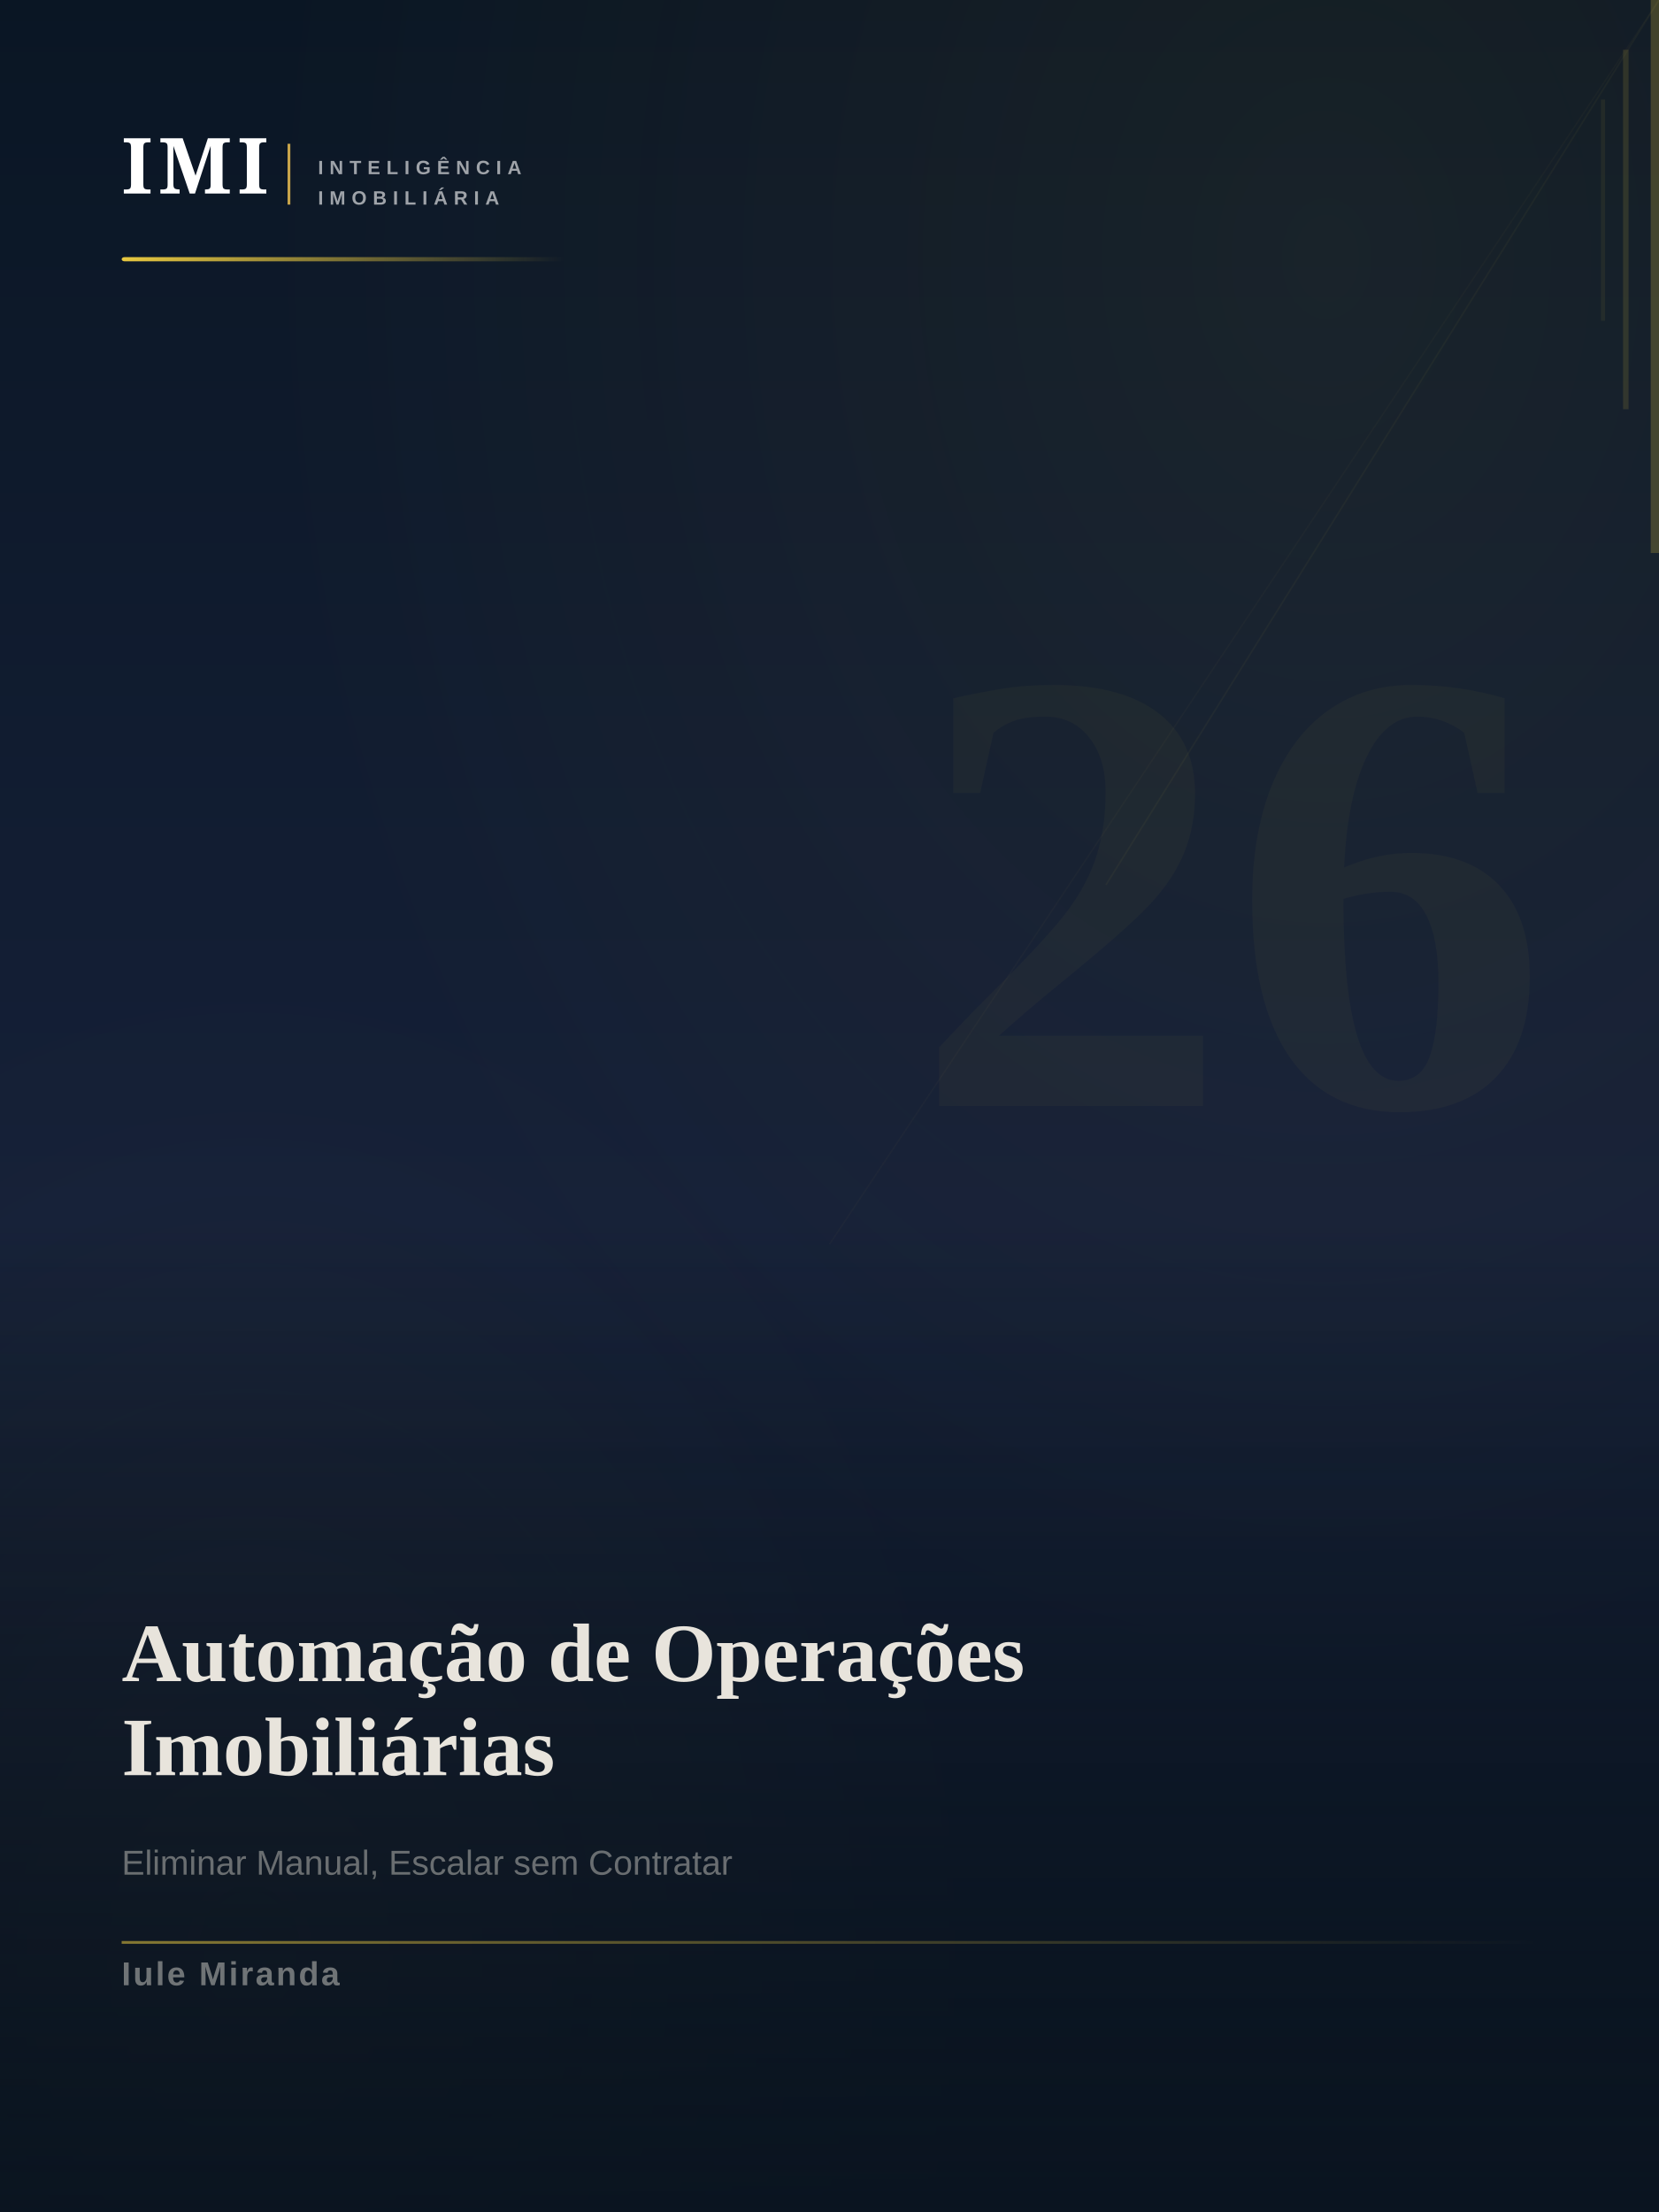
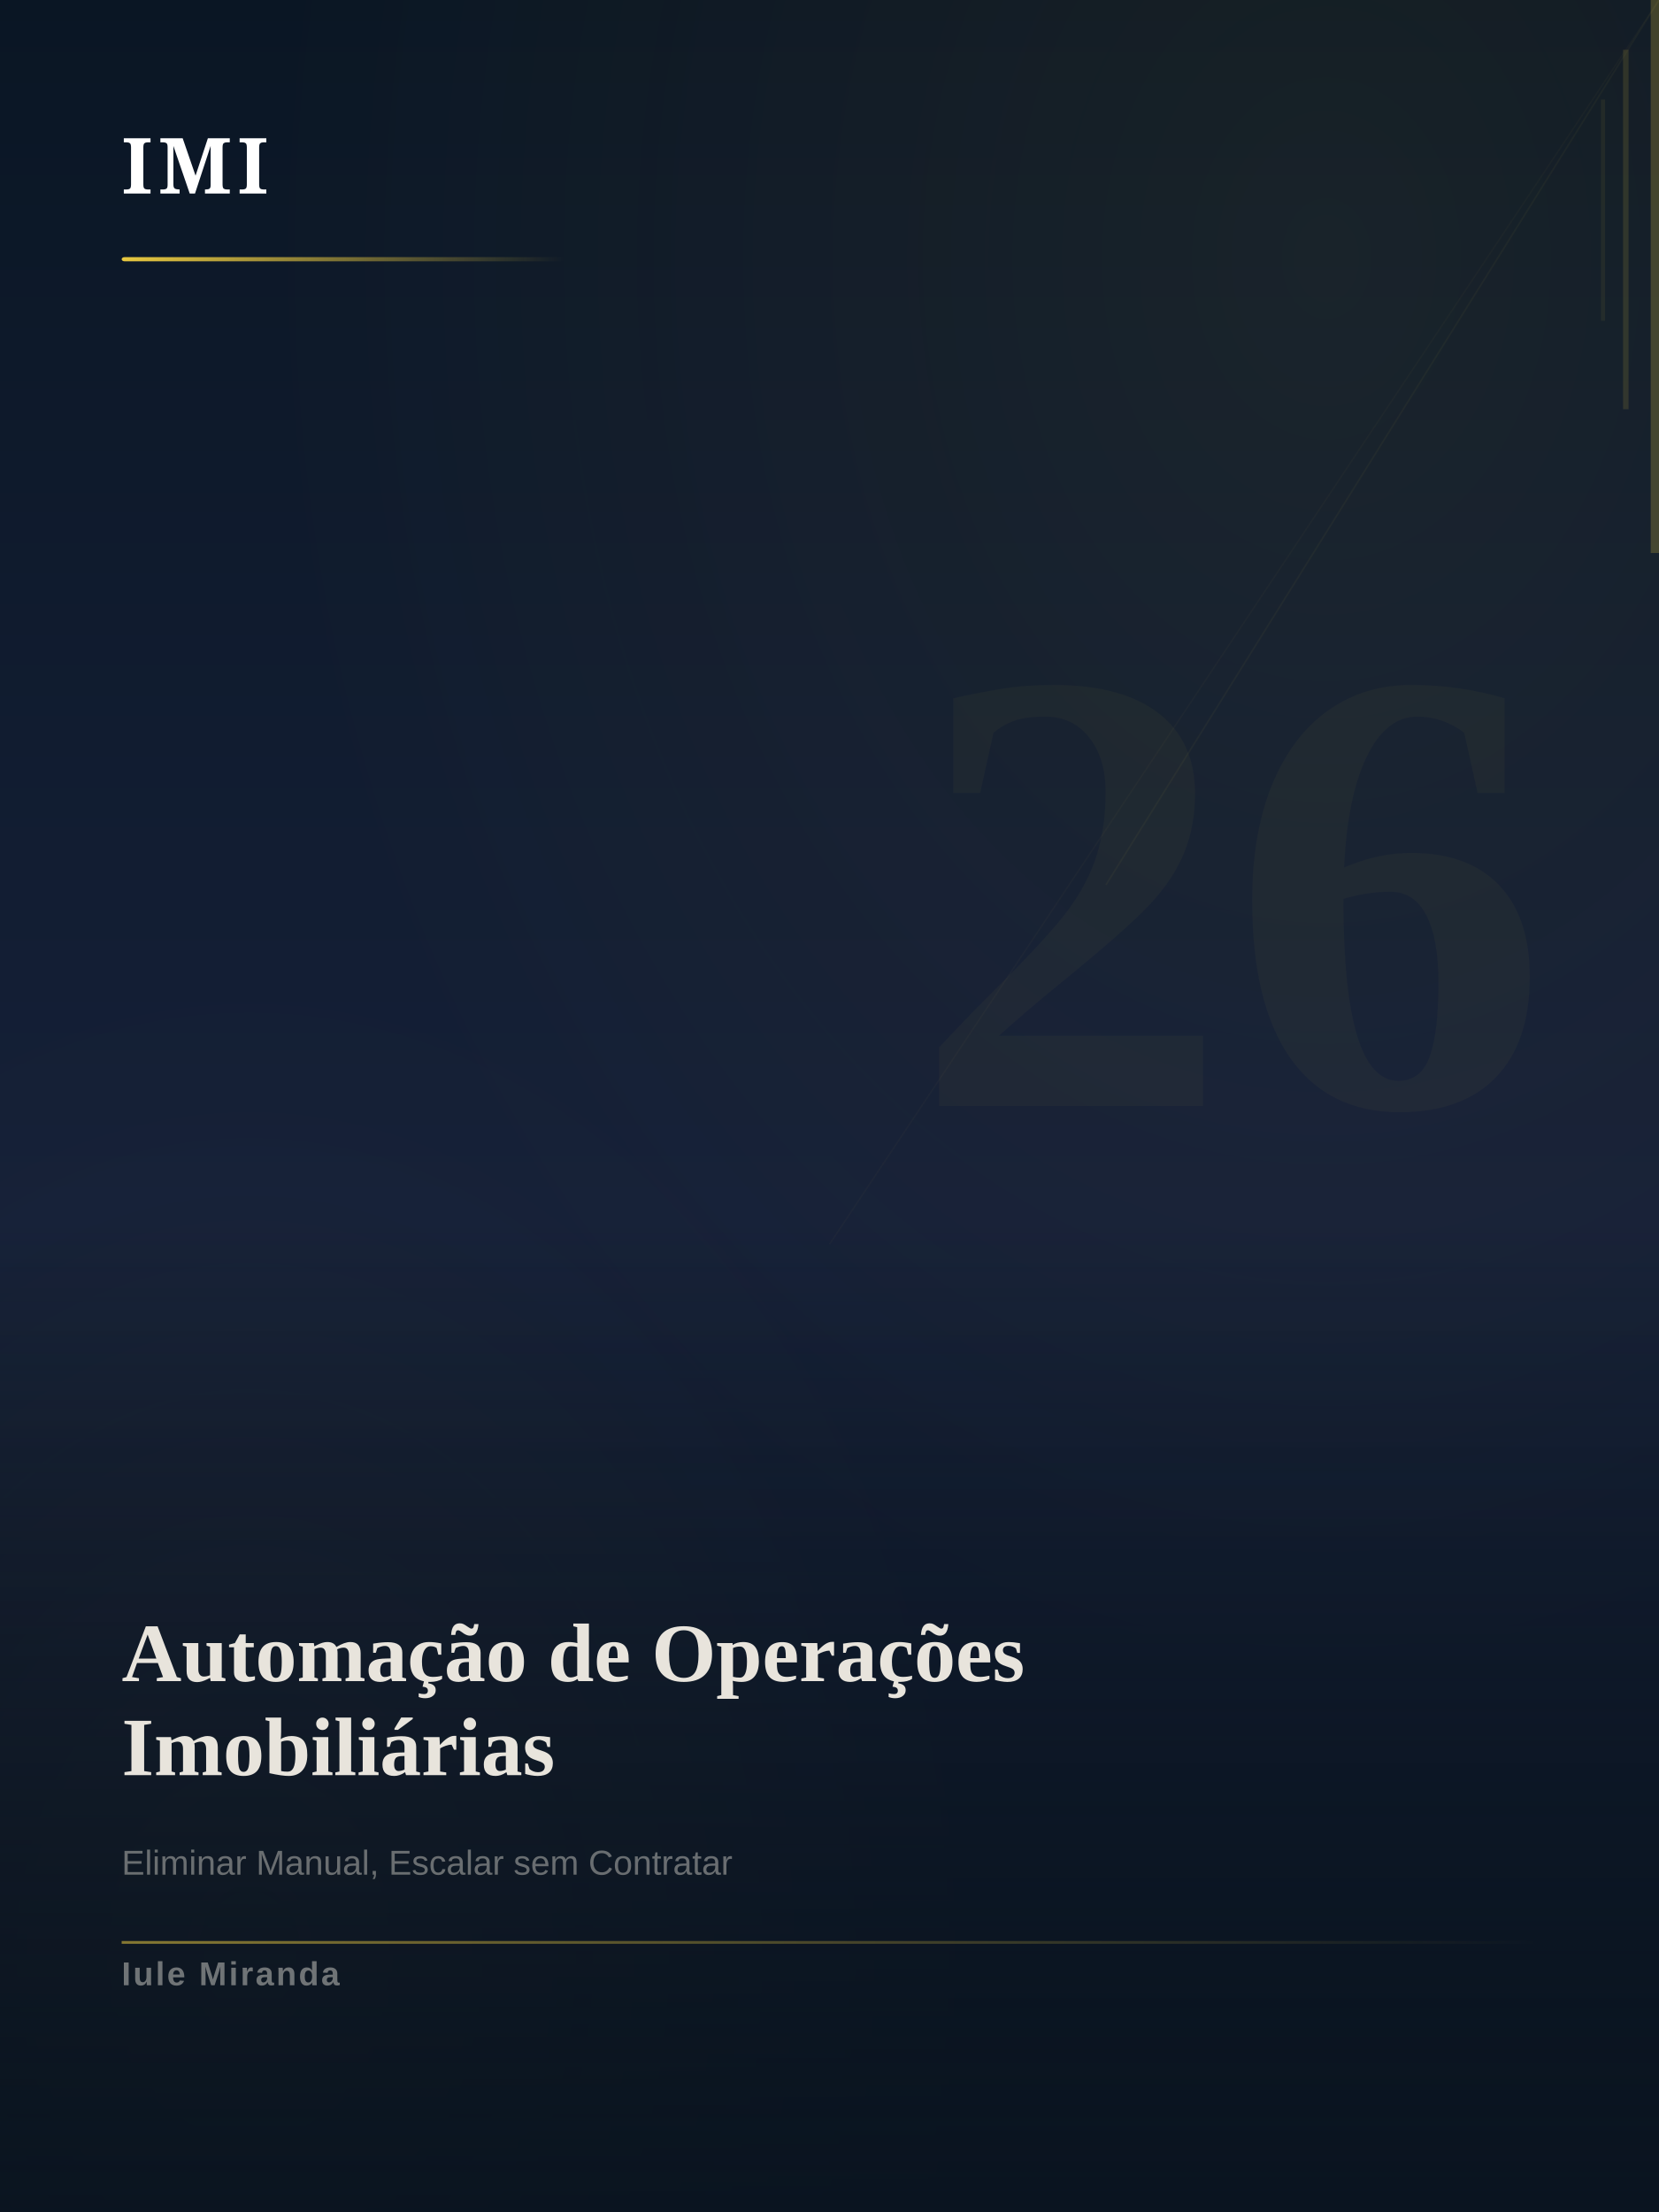
<svg xmlns="http://www.w3.org/2000/svg" width="600" height="800" viewBox="0 0 600 800">
  <defs>
    <linearGradient id="bg_livro_26_automacao_operacoes_imobiliarias" x1="0" y1="0" x2="0" y2="1">
      <stop offset="0%" stop-color="#0A1624" />
      <stop offset="55%" stop-color="#152038" />
      <stop offset="100%" stop-color="#0A1420" />
    </linearGradient>
    <linearGradient id="acc_livro_26_automacao_operacoes_imobiliarias" x1="0" y1="0" x2="1" y2="0">
      <stop offset="0%" stop-color="#E8C840" />
      <stop offset="100%" stop-color="#E8C840" stop-opacity="0" />
    </linearGradient>
    <linearGradient id="fade_livro_26_automacao_operacoes_imobiliarias" x1="0" y1="0.55" x2="0" y2="1">
      <stop offset="0%" stop-color="#0A1420" stop-opacity="0" />
      <stop offset="100%" stop-color="#0A1420" stop-opacity="0.92" />
    </linearGradient>
    <radialGradient id="glow_livro_26_automacao_operacoes_imobiliarias" cx="80%" cy="12%" r="65%">
      <stop offset="0%" stop-color="#E8C840" stop-opacity="0.06" />
      <stop offset="100%" stop-color="#E8C840" stop-opacity="0" />
    </radialGradient>
    <radialGradient id="glow2_livro_26_automacao_operacoes_imobiliarias" cx="15%" cy="88%" r="45%">
      <stop offset="0%" stop-color="#E8C840" stop-opacity="0.04" />
      <stop offset="100%" stop-color="#E8C840" stop-opacity="0" />
    </radialGradient>
  </defs>
  <rect width="600" height="800" fill="url(#bg_livro_26_automacao_operacoes_imobiliarias)" />
  <rect width="600" height="800" fill="url(#glow_livro_26_automacao_operacoes_imobiliarias)" />
  <rect width="600" height="800" fill="url(#glow2_livro_26_automacao_operacoes_imobiliarias)" />
  <rect x="597" y="0" width="3" height="200" fill="#E8C840" opacity="0.22" />
  <rect x="587" y="18" width="2" height="130" fill="#E8C840" opacity="0.13" />
  <rect x="579" y="36" width="1.5" height="80" fill="#E8C840" opacity="0.07" />
  <line x1="600" y1="0" x2="400" y2="320" stroke="#E8C840" stroke-width="0.6" opacity="0.04" />
  <line x1="600" y1="0" x2="300" y2="450" stroke="#E8C840" stroke-width="0.5" opacity="0.03" />
  <text x="560" y="400" font-family="Georgia, 'Times New Roman', serif" font-size="230" font-weight="700" fill="#E8C840" opacity="0.038" text-anchor="end" dominant-baseline="auto">26</text>
  <text x="44" y="70" font-family="'Playfair Display', 'Cormorant Garamond', Georgia, serif" font-size="28" font-weight="700" fill="#FFFFFF" letter-spacing="2" xml:space="preserve">IMI</text>
-   <rect x="104" y="52" width="1" height="22" fill="#C8A44A" />
-   <text x="115" y="63" font-family="'Geist Sans', Arial, Helvetica, sans-serif" font-size="7" font-weight="600" fill="#FFFFFF" fill-opacity="0.60" letter-spacing="2.2" xml:space="preserve">INTELIGÊNCIA</text>
-   <text x="115" y="74" font-family="'Geist Sans', Arial, Helvetica, sans-serif" font-size="7" font-weight="600" fill="#FFFFFF" fill-opacity="0.60" letter-spacing="2.2" xml:space="preserve">IMOBILIÁRIA</text>
  <rect x="44" y="93" width="160" height="1.5" fill="url(#acc_livro_26_automacao_operacoes_imobiliarias)" rx="1" />
  <rect width="600" height="800" fill="url(#fade_livro_26_automacao_operacoes_imobiliarias)" />
  <text x="44" y="608" font-family="Georgia, 'Times New Roman', serif" font-size="30" font-weight="700" fill="#E8E4DC" xml:space="preserve">Automação de Operações</text>
  <text x="44" y="642" font-family="Georgia, 'Times New Roman', serif" font-size="30" font-weight="700" fill="#E8E4DC" xml:space="preserve">Imobiliárias</text>
  <text x="44" y="678" font-family="Arial, Helvetica, sans-serif" font-size="12.5" fill="#E8E4DC" fill-opacity="0.42" xml:space="preserve">Eliminar Manual, Escalar sem Contratar</text>
  <rect x="44" y="702" width="512" height="1" fill="url(#acc_livro_26_automacao_operacoes_imobiliarias)" opacity="0.55" />
  <text x="44" y="718" font-family="Arial, Helvetica, sans-serif" font-size="12" font-weight="600" fill="#E8E4DC" fill-opacity="0.45" letter-spacing="0.8" xml:space="preserve">Iule Miranda</text>
</svg>
